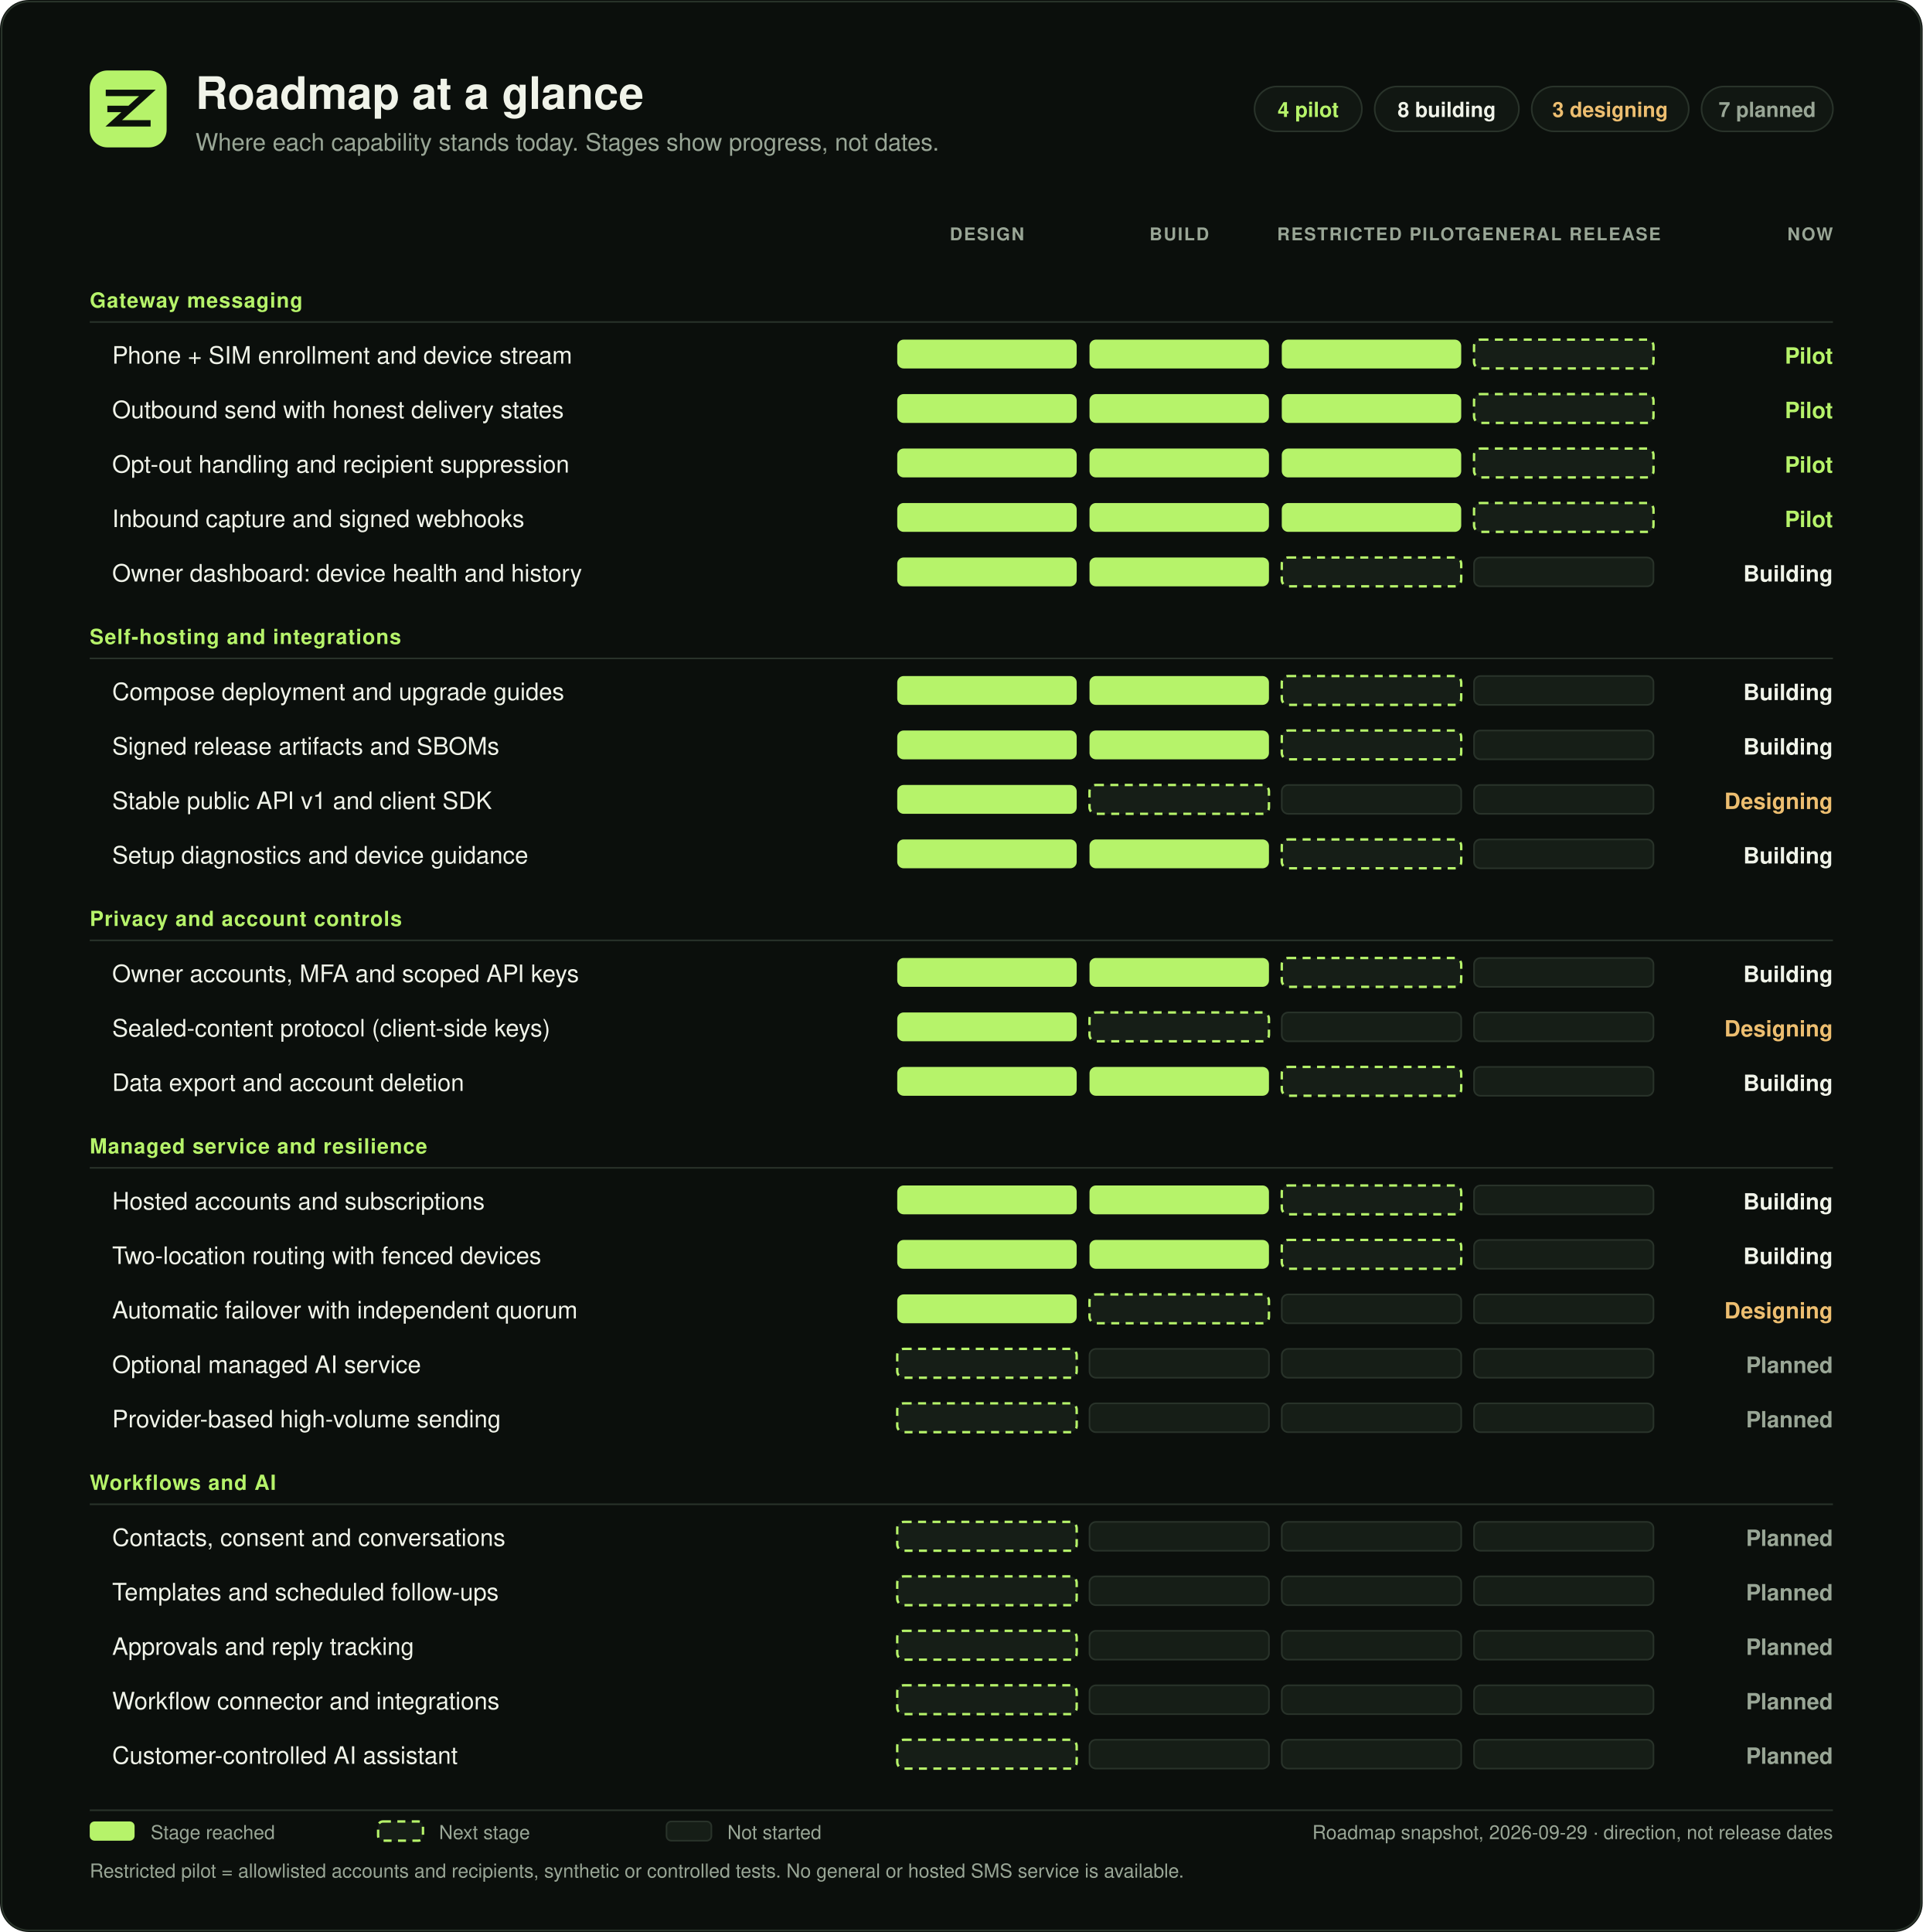
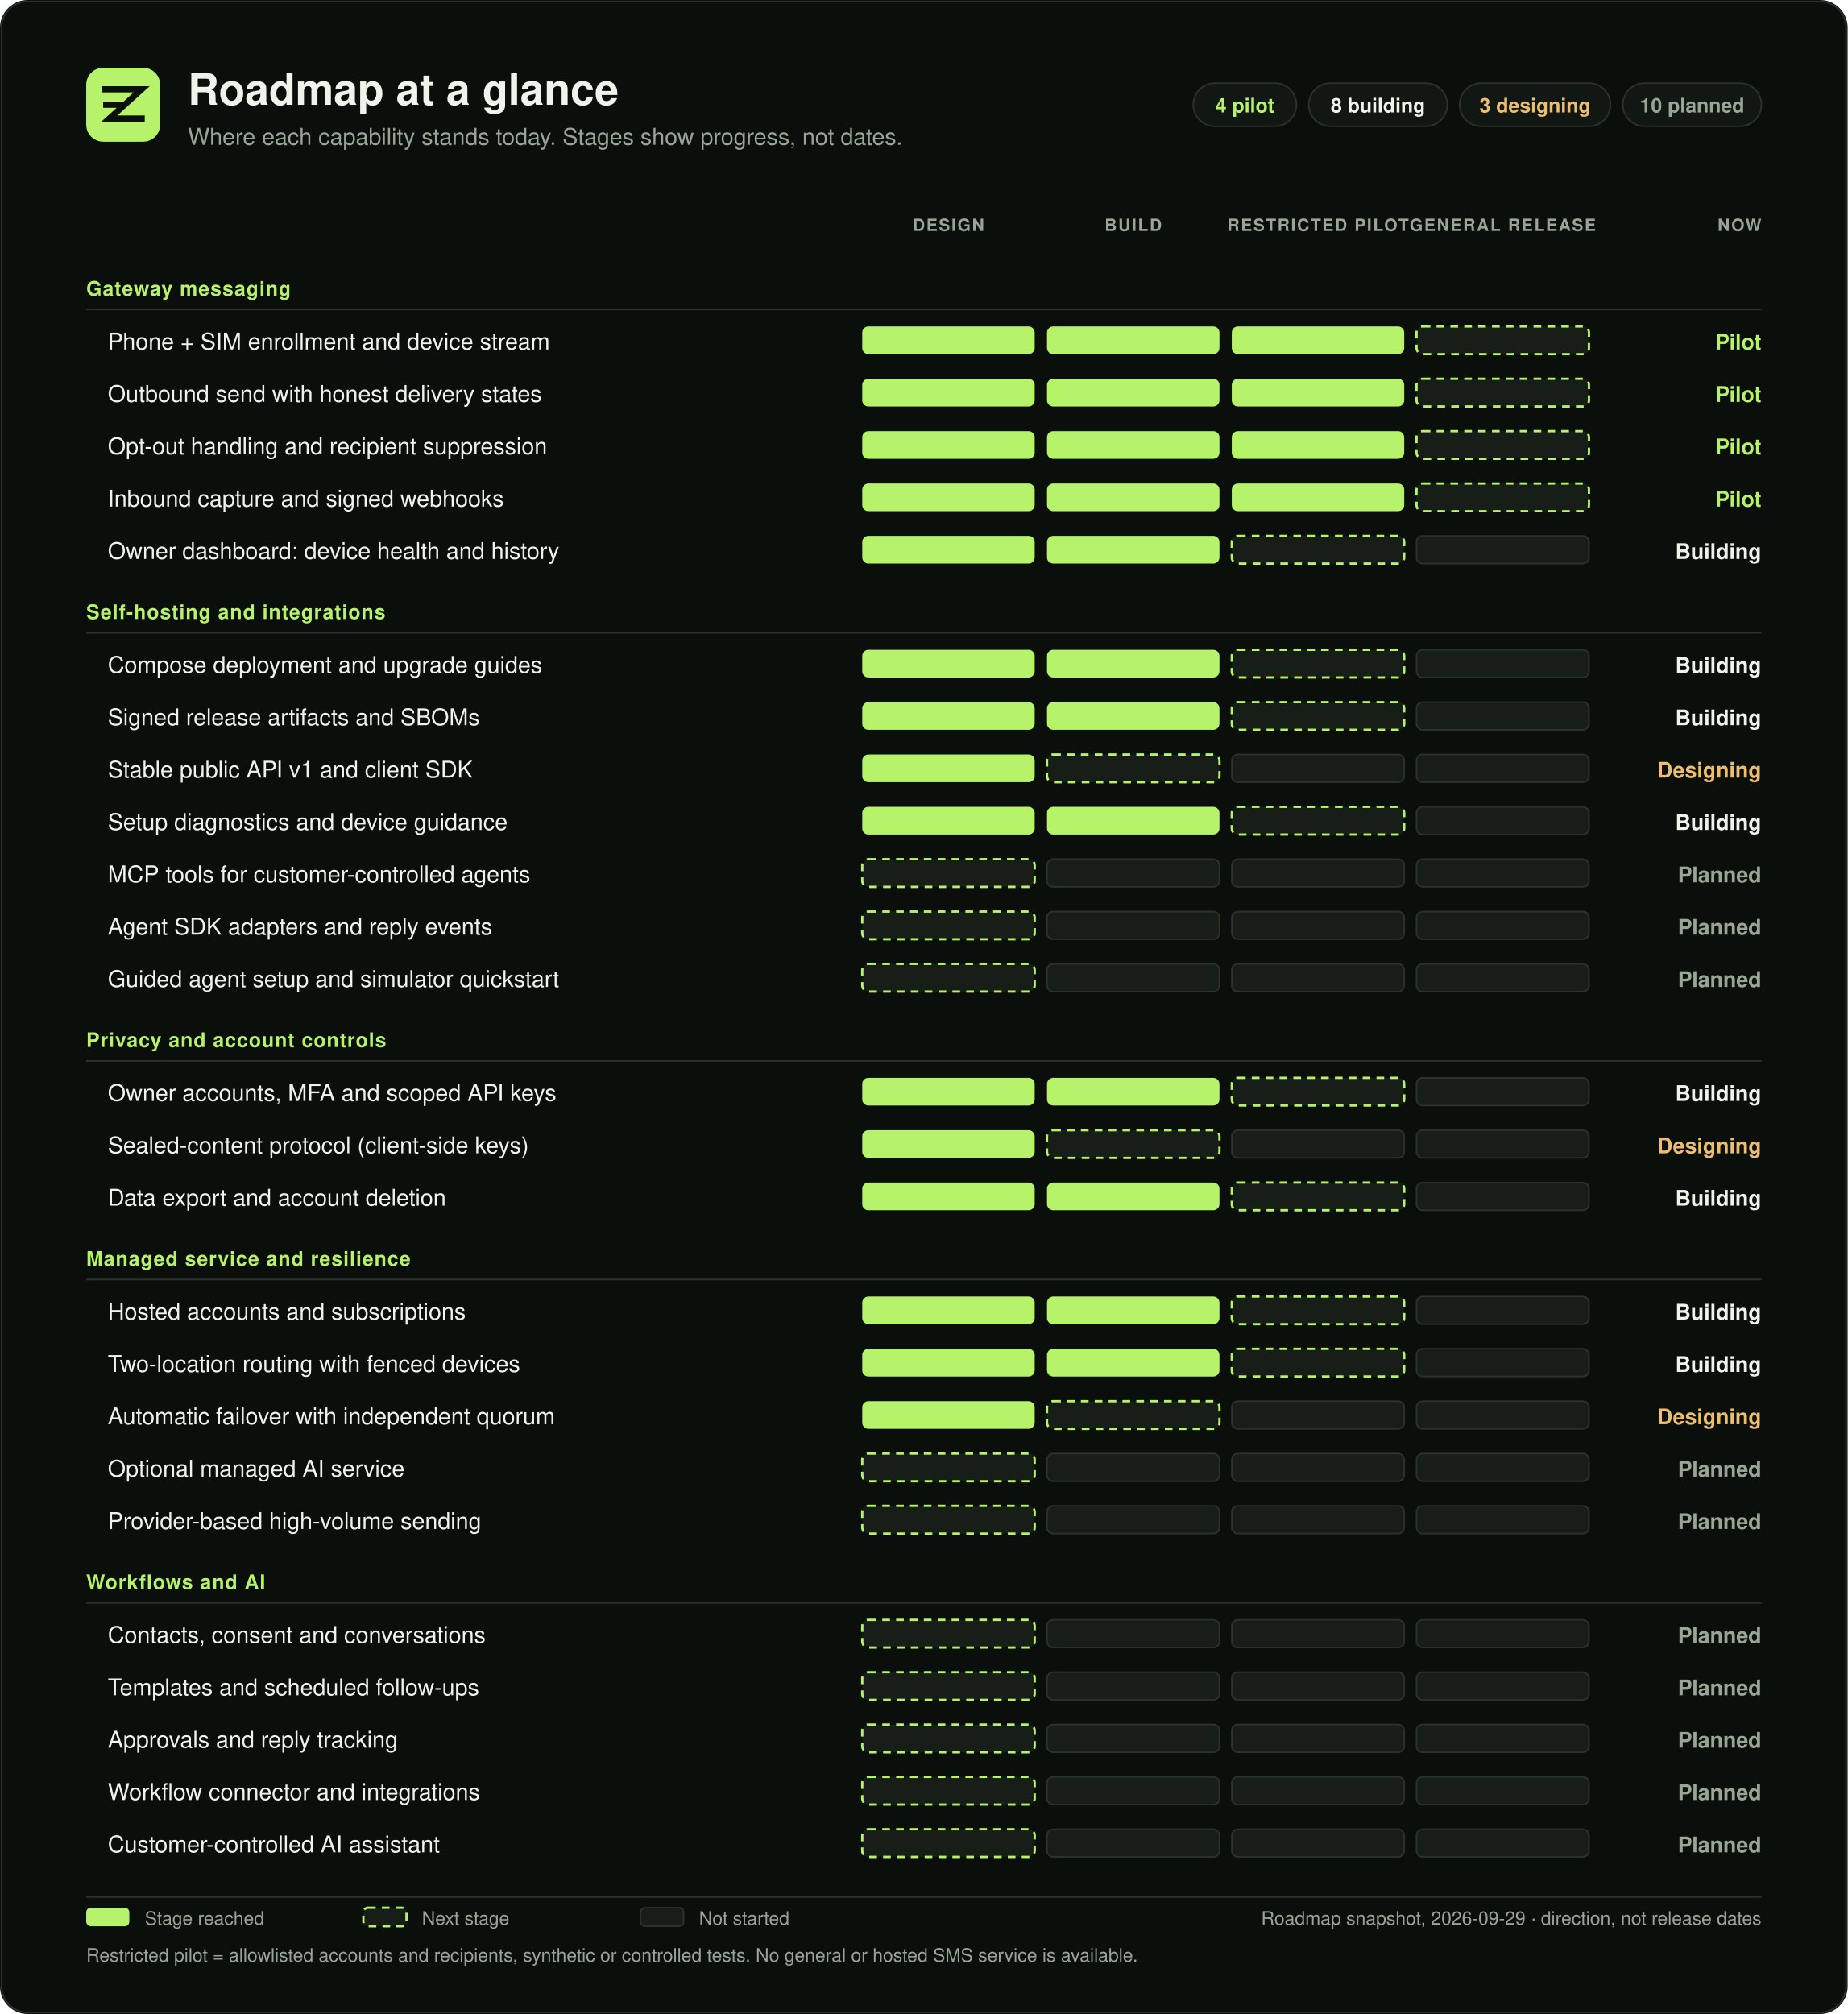
- <svg xmlns="http://www.w3.org/2000/svg" viewBox="0 0 1200 1206" width="1200" height="1206" role="img" aria-labelledby="t d">
+ <svg xmlns="http://www.w3.org/2000/svg" viewBox="0 0 1200 1308" width="1200" height="1308" role="img" aria-labelledby="t d">
  <style>
text{font-family:-apple-system,BlinkMacSystemFont,'Segoe UI',Helvetica,Arial,sans-serif}
.h1{font-size:28px;font-weight:700;fill:#f0f3e9}
.sub{font-size:15px;fill:#99a696}
.col{font-size:11px;font-weight:600;letter-spacing:.08em;fill:#99a696}
.track{font-size:13px;font-weight:700;letter-spacing:.04em;fill:#b6f36a}
.item{font-size:15px;fill:#f0f3e9}
.status{font-size:14px;font-weight:600}
.chip{font-size:13px}
.foot{font-size:12px;fill:#99a696}
.rule{stroke:#29332a;stroke-width:1}
.seg.on{fill:#b6f36a}
.seg.next{fill:#161e17;stroke:#b6f36a;stroke-width:1.5;stroke-dasharray:5 4}
.seg.off{fill:#161e17;stroke:#29332a;stroke-width:1}
</style>
-   <rect width="1200" height="1206" rx="18" fill="#0b0f0c" />
-   <rect x="1" y="1" width="1198" height="1204" rx="17" fill="none" stroke="#29332a" />
+   <rect width="1200" height="1308" rx="18" fill="#0b0f0c" />
+   <rect x="1" y="1" width="1198" height="1306" rx="17" fill="none" stroke="#29332a" />
  <g transform="translate(56 44)">
    <rect width="48" height="48" rx="11" fill="#b6f36a" />
    <path d="M12 14h24L15 33h21M13 24h9" fill="none" stroke="#0b100b" stroke-width="4" stroke-linecap="square" />
  </g>
  <text x="122" y="68" class="h1">Roadmap at a glance</text>
  <text x="122" y="94" class="sub">Where each capability stands today. Stages show progress, not dates.</text>
-   <rect x="1062" y="54" width="82" height="28" rx="14" fill="#111712" stroke="#29332a" />
-   <text x="1103" y="73" text-anchor="middle" class="status chip" fill="#99a696">7 planned</text>
-   <rect x="956" y="54" width="98" height="28" rx="14" fill="#111712" stroke="#29332a" />
-   <text x="1005" y="73" text-anchor="middle" class="status chip" fill="#edbe70">3 designing</text>
-   <rect x="858" y="54" width="90" height="28" rx="14" fill="#111712" stroke="#29332a" />
-   <text x="903" y="73" text-anchor="middle" class="status chip" fill="#f0f3e9">8 building</text>
-   <rect x="783" y="54" width="67" height="28" rx="14" fill="#111712" stroke="#29332a" />
-   <text x="816.5" y="73" text-anchor="middle" class="status chip" fill="#b6f36a">4 pilot</text>
+   <rect x="1054" y="54" width="90" height="28" rx="14" fill="#111712" stroke="#29332a" />
+   <text x="1099" y="73" text-anchor="middle" class="status chip" fill="#99a696">10 planned</text>
+   <rect x="948" y="54" width="98" height="28" rx="14" fill="#111712" stroke="#29332a" />
+   <text x="997" y="73" text-anchor="middle" class="status chip" fill="#edbe70">3 designing</text>
+   <rect x="850" y="54" width="90" height="28" rx="14" fill="#111712" stroke="#29332a" />
+   <text x="895" y="73" text-anchor="middle" class="status chip" fill="#f0f3e9">8 building</text>
+   <rect x="775" y="54" width="67" height="28" rx="14" fill="#111712" stroke="#29332a" />
+   <text x="808.5" y="73" text-anchor="middle" class="status chip" fill="#b6f36a">4 pilot</text>
  <text x="616" y="150" text-anchor="middle" class="col">DESIGN</text>
  <text x="736" y="150" text-anchor="middle" class="col">BUILD</text>
  <text x="856" y="150" text-anchor="middle" class="col">RESTRICTED PILOT</text>
  <text x="976" y="150" text-anchor="middle" class="col">GENERAL RELEASE</text>
  <text x="1144" y="150" text-anchor="end" class="col">NOW</text>
  <text x="56" y="192" class="track">Gateway messaging</text>
  <line x1="56" y1="201" x2="1144" y2="201" class="rule" />
  <text x="70" y="227" class="item">Phone + SIM enrollment and device stream</text>
  <rect x="560" y="212" width="112" height="18" rx="4" class="seg on" />
  <rect x="680" y="212" width="112" height="18" rx="4" class="seg on" />
  <rect x="800" y="212" width="112" height="18" rx="4" class="seg on" />
  <rect x="920" y="212" width="112" height="18" rx="4" class="seg next" />
  <text x="1144" y="227" text-anchor="end" class="status" fill="#b6f36a">Pilot</text>
  <text x="70" y="261" class="item">Outbound send with honest delivery states</text>
  <rect x="560" y="246" width="112" height="18" rx="4" class="seg on" />
  <rect x="680" y="246" width="112" height="18" rx="4" class="seg on" />
  <rect x="800" y="246" width="112" height="18" rx="4" class="seg on" />
  <rect x="920" y="246" width="112" height="18" rx="4" class="seg next" />
  <text x="1144" y="261" text-anchor="end" class="status" fill="#b6f36a">Pilot</text>
  <text x="70" y="295" class="item">Opt-out handling and recipient suppression</text>
  <rect x="560" y="280" width="112" height="18" rx="4" class="seg on" />
  <rect x="680" y="280" width="112" height="18" rx="4" class="seg on" />
  <rect x="800" y="280" width="112" height="18" rx="4" class="seg on" />
  <rect x="920" y="280" width="112" height="18" rx="4" class="seg next" />
  <text x="1144" y="295" text-anchor="end" class="status" fill="#b6f36a">Pilot</text>
  <text x="70" y="329" class="item">Inbound capture and signed webhooks</text>
  <rect x="560" y="314" width="112" height="18" rx="4" class="seg on" />
  <rect x="680" y="314" width="112" height="18" rx="4" class="seg on" />
  <rect x="800" y="314" width="112" height="18" rx="4" class="seg on" />
  <rect x="920" y="314" width="112" height="18" rx="4" class="seg next" />
  <text x="1144" y="329" text-anchor="end" class="status" fill="#b6f36a">Pilot</text>
  <text x="70" y="363" class="item">Owner dashboard: device health and history</text>
  <rect x="560" y="348" width="112" height="18" rx="4" class="seg on" />
  <rect x="680" y="348" width="112" height="18" rx="4" class="seg on" />
  <rect x="800" y="348" width="112" height="18" rx="4" class="seg next" />
  <rect x="920" y="348" width="112" height="18" rx="4" class="seg off" />
  <text x="1144" y="363" text-anchor="end" class="status" fill="#f0f3e9">Building</text>
  <text x="56" y="402" class="track">Self-hosting and integrations</text>
  <line x1="56" y1="411" x2="1144" y2="411" class="rule" />
  <text x="70" y="437" class="item">Compose deployment and upgrade guides</text>
  <rect x="560" y="422" width="112" height="18" rx="4" class="seg on" />
  <rect x="680" y="422" width="112" height="18" rx="4" class="seg on" />
  <rect x="800" y="422" width="112" height="18" rx="4" class="seg next" />
  <rect x="920" y="422" width="112" height="18" rx="4" class="seg off" />
  <text x="1144" y="437" text-anchor="end" class="status" fill="#f0f3e9">Building</text>
  <text x="70" y="471" class="item">Signed release artifacts and SBOMs</text>
  <rect x="560" y="456" width="112" height="18" rx="4" class="seg on" />
  <rect x="680" y="456" width="112" height="18" rx="4" class="seg on" />
  <rect x="800" y="456" width="112" height="18" rx="4" class="seg next" />
  <rect x="920" y="456" width="112" height="18" rx="4" class="seg off" />
  <text x="1144" y="471" text-anchor="end" class="status" fill="#f0f3e9">Building</text>
  <text x="70" y="505" class="item">Stable public API v1 and client SDK</text>
  <rect x="560" y="490" width="112" height="18" rx="4" class="seg on" />
  <rect x="680" y="490" width="112" height="18" rx="4" class="seg next" />
  <rect x="800" y="490" width="112" height="18" rx="4" class="seg off" />
  <rect x="920" y="490" width="112" height="18" rx="4" class="seg off" />
  <text x="1144" y="505" text-anchor="end" class="status" fill="#edbe70">Designing</text>
  <text x="70" y="539" class="item">Setup diagnostics and device guidance</text>
  <rect x="560" y="524" width="112" height="18" rx="4" class="seg on" />
  <rect x="680" y="524" width="112" height="18" rx="4" class="seg on" />
  <rect x="800" y="524" width="112" height="18" rx="4" class="seg next" />
  <rect x="920" y="524" width="112" height="18" rx="4" class="seg off" />
  <text x="1144" y="539" text-anchor="end" class="status" fill="#f0f3e9">Building</text>
-   <text x="56" y="578" class="track">Privacy and account controls</text>
-   <line x1="56" y1="587" x2="1144" y2="587" class="rule" />
-   <text x="70" y="613" class="item">Owner accounts, MFA and scoped API keys</text>
-   <rect x="560" y="598" width="112" height="18" rx="4" class="seg on" />
-   <rect x="680" y="598" width="112" height="18" rx="4" class="seg on" />
-   <rect x="800" y="598" width="112" height="18" rx="4" class="seg next" />
-   <rect x="920" y="598" width="112" height="18" rx="4" class="seg off" />
-   <text x="1144" y="613" text-anchor="end" class="status" fill="#f0f3e9">Building</text>
-   <text x="70" y="647" class="item">Sealed-content protocol (client-side keys)</text>
-   <rect x="560" y="632" width="112" height="18" rx="4" class="seg on" />
-   <rect x="680" y="632" width="112" height="18" rx="4" class="seg next" />
-   <rect x="800" y="632" width="112" height="18" rx="4" class="seg off" />
-   <rect x="920" y="632" width="112" height="18" rx="4" class="seg off" />
-   <text x="1144" y="647" text-anchor="end" class="status" fill="#edbe70">Designing</text>
-   <text x="70" y="681" class="item">Data export and account deletion</text>
-   <rect x="560" y="666" width="112" height="18" rx="4" class="seg on" />
-   <rect x="680" y="666" width="112" height="18" rx="4" class="seg on" />
-   <rect x="800" y="666" width="112" height="18" rx="4" class="seg next" />
-   <rect x="920" y="666" width="112" height="18" rx="4" class="seg off" />
-   <text x="1144" y="681" text-anchor="end" class="status" fill="#f0f3e9">Building</text>
-   <text x="56" y="720" class="track">Managed service and resilience</text>
-   <line x1="56" y1="729" x2="1144" y2="729" class="rule" />
-   <text x="70" y="755" class="item">Hosted accounts and subscriptions</text>
-   <rect x="560" y="740" width="112" height="18" rx="4" class="seg on" />
-   <rect x="680" y="740" width="112" height="18" rx="4" class="seg on" />
-   <rect x="800" y="740" width="112" height="18" rx="4" class="seg next" />
-   <rect x="920" y="740" width="112" height="18" rx="4" class="seg off" />
-   <text x="1144" y="755" text-anchor="end" class="status" fill="#f0f3e9">Building</text>
-   <text x="70" y="789" class="item">Two-location routing with fenced devices</text>
-   <rect x="560" y="774" width="112" height="18" rx="4" class="seg on" />
-   <rect x="680" y="774" width="112" height="18" rx="4" class="seg on" />
-   <rect x="800" y="774" width="112" height="18" rx="4" class="seg next" />
-   <rect x="920" y="774" width="112" height="18" rx="4" class="seg off" />
-   <text x="1144" y="789" text-anchor="end" class="status" fill="#f0f3e9">Building</text>
-   <text x="70" y="823" class="item">Automatic failover with independent quorum</text>
-   <rect x="560" y="808" width="112" height="18" rx="4" class="seg on" />
-   <rect x="680" y="808" width="112" height="18" rx="4" class="seg next" />
-   <rect x="800" y="808" width="112" height="18" rx="4" class="seg off" />
-   <rect x="920" y="808" width="112" height="18" rx="4" class="seg off" />
-   <text x="1144" y="823" text-anchor="end" class="status" fill="#edbe70">Designing</text>
-   <text x="70" y="857" class="item">Optional managed AI service</text>
-   <rect x="560" y="842" width="112" height="18" rx="4" class="seg next" />
-   <rect x="680" y="842" width="112" height="18" rx="4" class="seg off" />
-   <rect x="800" y="842" width="112" height="18" rx="4" class="seg off" />
+   <text x="70" y="573" class="item">MCP tools for customer-controlled agents</text>
+   <rect x="560" y="558" width="112" height="18" rx="4" class="seg next" />
+   <rect x="680" y="558" width="112" height="18" rx="4" class="seg off" />
+   <rect x="800" y="558" width="112" height="18" rx="4" class="seg off" />
+   <rect x="920" y="558" width="112" height="18" rx="4" class="seg off" />
+   <text x="1144" y="573" text-anchor="end" class="status" fill="#99a696">Planned</text>
+   <text x="70" y="607" class="item">Agent SDK adapters and reply events</text>
+   <rect x="560" y="592" width="112" height="18" rx="4" class="seg next" />
+   <rect x="680" y="592" width="112" height="18" rx="4" class="seg off" />
+   <rect x="800" y="592" width="112" height="18" rx="4" class="seg off" />
+   <rect x="920" y="592" width="112" height="18" rx="4" class="seg off" />
+   <text x="1144" y="607" text-anchor="end" class="status" fill="#99a696">Planned</text>
+   <text x="70" y="641" class="item">Guided agent setup and simulator quickstart</text>
+   <rect x="560" y="626" width="112" height="18" rx="4" class="seg next" />
+   <rect x="680" y="626" width="112" height="18" rx="4" class="seg off" />
+   <rect x="800" y="626" width="112" height="18" rx="4" class="seg off" />
+   <rect x="920" y="626" width="112" height="18" rx="4" class="seg off" />
+   <text x="1144" y="641" text-anchor="end" class="status" fill="#99a696">Planned</text>
+   <text x="56" y="680" class="track">Privacy and account controls</text>
+   <line x1="56" y1="689" x2="1144" y2="689" class="rule" />
+   <text x="70" y="715" class="item">Owner accounts, MFA and scoped API keys</text>
+   <rect x="560" y="700" width="112" height="18" rx="4" class="seg on" />
+   <rect x="680" y="700" width="112" height="18" rx="4" class="seg on" />
+   <rect x="800" y="700" width="112" height="18" rx="4" class="seg next" />
+   <rect x="920" y="700" width="112" height="18" rx="4" class="seg off" />
+   <text x="1144" y="715" text-anchor="end" class="status" fill="#f0f3e9">Building</text>
+   <text x="70" y="749" class="item">Sealed-content protocol (client-side keys)</text>
+   <rect x="560" y="734" width="112" height="18" rx="4" class="seg on" />
+   <rect x="680" y="734" width="112" height="18" rx="4" class="seg next" />
+   <rect x="800" y="734" width="112" height="18" rx="4" class="seg off" />
+   <rect x="920" y="734" width="112" height="18" rx="4" class="seg off" />
+   <text x="1144" y="749" text-anchor="end" class="status" fill="#edbe70">Designing</text>
+   <text x="70" y="783" class="item">Data export and account deletion</text>
+   <rect x="560" y="768" width="112" height="18" rx="4" class="seg on" />
+   <rect x="680" y="768" width="112" height="18" rx="4" class="seg on" />
+   <rect x="800" y="768" width="112" height="18" rx="4" class="seg next" />
+   <rect x="920" y="768" width="112" height="18" rx="4" class="seg off" />
+   <text x="1144" y="783" text-anchor="end" class="status" fill="#f0f3e9">Building</text>
+   <text x="56" y="822" class="track">Managed service and resilience</text>
+   <line x1="56" y1="831" x2="1144" y2="831" class="rule" />
+   <text x="70" y="857" class="item">Hosted accounts and subscriptions</text>
+   <rect x="560" y="842" width="112" height="18" rx="4" class="seg on" />
+   <rect x="680" y="842" width="112" height="18" rx="4" class="seg on" />
+   <rect x="800" y="842" width="112" height="18" rx="4" class="seg next" />
  <rect x="920" y="842" width="112" height="18" rx="4" class="seg off" />
-   <text x="1144" y="857" text-anchor="end" class="status" fill="#99a696">Planned</text>
-   <text x="70" y="891" class="item">Provider-based high-volume sending</text>
-   <rect x="560" y="876" width="112" height="18" rx="4" class="seg next" />
-   <rect x="680" y="876" width="112" height="18" rx="4" class="seg off" />
-   <rect x="800" y="876" width="112" height="18" rx="4" class="seg off" />
+   <text x="1144" y="857" text-anchor="end" class="status" fill="#f0f3e9">Building</text>
+   <text x="70" y="891" class="item">Two-location routing with fenced devices</text>
+   <rect x="560" y="876" width="112" height="18" rx="4" class="seg on" />
+   <rect x="680" y="876" width="112" height="18" rx="4" class="seg on" />
+   <rect x="800" y="876" width="112" height="18" rx="4" class="seg next" />
  <rect x="920" y="876" width="112" height="18" rx="4" class="seg off" />
-   <text x="1144" y="891" text-anchor="end" class="status" fill="#99a696">Planned</text>
-   <text x="56" y="930" class="track">Workflows and AI</text>
-   <line x1="56" y1="939" x2="1144" y2="939" class="rule" />
-   <text x="70" y="965" class="item">Contacts, consent and conversations</text>
-   <rect x="560" y="950" width="112" height="18" rx="4" class="seg next" />
-   <rect x="680" y="950" width="112" height="18" rx="4" class="seg off" />
-   <rect x="800" y="950" width="112" height="18" rx="4" class="seg off" />
-   <rect x="920" y="950" width="112" height="18" rx="4" class="seg off" />
-   <text x="1144" y="965" text-anchor="end" class="status" fill="#99a696">Planned</text>
-   <text x="70" y="999" class="item">Templates and scheduled follow-ups</text>
-   <rect x="560" y="984" width="112" height="18" rx="4" class="seg next" />
-   <rect x="680" y="984" width="112" height="18" rx="4" class="seg off" />
-   <rect x="800" y="984" width="112" height="18" rx="4" class="seg off" />
-   <rect x="920" y="984" width="112" height="18" rx="4" class="seg off" />
-   <text x="1144" y="999" text-anchor="end" class="status" fill="#99a696">Planned</text>
-   <text x="70" y="1033" class="item">Approvals and reply tracking</text>
-   <rect x="560" y="1018" width="112" height="18" rx="4" class="seg next" />
-   <rect x="680" y="1018" width="112" height="18" rx="4" class="seg off" />
-   <rect x="800" y="1018" width="112" height="18" rx="4" class="seg off" />
-   <rect x="920" y="1018" width="112" height="18" rx="4" class="seg off" />
-   <text x="1144" y="1033" text-anchor="end" class="status" fill="#99a696">Planned</text>
-   <text x="70" y="1067" class="item">Workflow connector and integrations</text>
+   <text x="1144" y="891" text-anchor="end" class="status" fill="#f0f3e9">Building</text>
+   <text x="70" y="925" class="item">Automatic failover with independent quorum</text>
+   <rect x="560" y="910" width="112" height="18" rx="4" class="seg on" />
+   <rect x="680" y="910" width="112" height="18" rx="4" class="seg next" />
+   <rect x="800" y="910" width="112" height="18" rx="4" class="seg off" />
+   <rect x="920" y="910" width="112" height="18" rx="4" class="seg off" />
+   <text x="1144" y="925" text-anchor="end" class="status" fill="#edbe70">Designing</text>
+   <text x="70" y="959" class="item">Optional managed AI service</text>
+   <rect x="560" y="944" width="112" height="18" rx="4" class="seg next" />
+   <rect x="680" y="944" width="112" height="18" rx="4" class="seg off" />
+   <rect x="800" y="944" width="112" height="18" rx="4" class="seg off" />
+   <rect x="920" y="944" width="112" height="18" rx="4" class="seg off" />
+   <text x="1144" y="959" text-anchor="end" class="status" fill="#99a696">Planned</text>
+   <text x="70" y="993" class="item">Provider-based high-volume sending</text>
+   <rect x="560" y="978" width="112" height="18" rx="4" class="seg next" />
+   <rect x="680" y="978" width="112" height="18" rx="4" class="seg off" />
+   <rect x="800" y="978" width="112" height="18" rx="4" class="seg off" />
+   <rect x="920" y="978" width="112" height="18" rx="4" class="seg off" />
+   <text x="1144" y="993" text-anchor="end" class="status" fill="#99a696">Planned</text>
+   <text x="56" y="1032" class="track">Workflows and AI</text>
+   <line x1="56" y1="1041" x2="1144" y2="1041" class="rule" />
+   <text x="70" y="1067" class="item">Contacts, consent and conversations</text>
  <rect x="560" y="1052" width="112" height="18" rx="4" class="seg next" />
  <rect x="680" y="1052" width="112" height="18" rx="4" class="seg off" />
  <rect x="800" y="1052" width="112" height="18" rx="4" class="seg off" />
  <rect x="920" y="1052" width="112" height="18" rx="4" class="seg off" />
  <text x="1144" y="1067" text-anchor="end" class="status" fill="#99a696">Planned</text>
-   <text x="70" y="1101" class="item">Customer-controlled AI assistant</text>
+   <text x="70" y="1101" class="item">Templates and scheduled follow-ups</text>
  <rect x="560" y="1086" width="112" height="18" rx="4" class="seg next" />
  <rect x="680" y="1086" width="112" height="18" rx="4" class="seg off" />
  <rect x="800" y="1086" width="112" height="18" rx="4" class="seg off" />
  <rect x="920" y="1086" width="112" height="18" rx="4" class="seg off" />
  <text x="1144" y="1101" text-anchor="end" class="status" fill="#99a696">Planned</text>
-   <line x1="56" y1="1130" x2="1144" y2="1130" class="rule" />
-   <rect x="56" y="1137" width="28" height="12" rx="3" class="seg on" />
-   <text x="94" y="1148" class="foot">Stage reached</text>
-   <rect x="236" y="1137" width="28" height="12" rx="3" class="seg next" />
-   <text x="274" y="1148" class="foot">Next stage</text>
-   <rect x="416" y="1137" width="28" height="12" rx="3" class="seg off" />
-   <text x="454" y="1148" class="foot">Not started</text>
-   <text x="1144" y="1148" text-anchor="end" class="foot">Roadmap snapshot, 2026-09-29 · direction, not release dates</text>
-   <text x="56" y="1172" class="foot">Restricted pilot = allowlisted accounts and recipients, synthetic or controlled tests. No general or hosted SMS service is available.</text>
+   <text x="70" y="1135" class="item">Approvals and reply tracking</text>
+   <rect x="560" y="1120" width="112" height="18" rx="4" class="seg next" />
+   <rect x="680" y="1120" width="112" height="18" rx="4" class="seg off" />
+   <rect x="800" y="1120" width="112" height="18" rx="4" class="seg off" />
+   <rect x="920" y="1120" width="112" height="18" rx="4" class="seg off" />
+   <text x="1144" y="1135" text-anchor="end" class="status" fill="#99a696">Planned</text>
+   <text x="70" y="1169" class="item">Workflow connector and integrations</text>
+   <rect x="560" y="1154" width="112" height="18" rx="4" class="seg next" />
+   <rect x="680" y="1154" width="112" height="18" rx="4" class="seg off" />
+   <rect x="800" y="1154" width="112" height="18" rx="4" class="seg off" />
+   <rect x="920" y="1154" width="112" height="18" rx="4" class="seg off" />
+   <text x="1144" y="1169" text-anchor="end" class="status" fill="#99a696">Planned</text>
+   <text x="70" y="1203" class="item">Customer-controlled AI assistant</text>
+   <rect x="560" y="1188" width="112" height="18" rx="4" class="seg next" />
+   <rect x="680" y="1188" width="112" height="18" rx="4" class="seg off" />
+   <rect x="800" y="1188" width="112" height="18" rx="4" class="seg off" />
+   <rect x="920" y="1188" width="112" height="18" rx="4" class="seg off" />
+   <text x="1144" y="1203" text-anchor="end" class="status" fill="#99a696">Planned</text>
+   <line x1="56" y1="1232" x2="1144" y2="1232" class="rule" />
+   <rect x="56" y="1239" width="28" height="12" rx="3" class="seg on" />
+   <text x="94" y="1250" class="foot">Stage reached</text>
+   <rect x="236" y="1239" width="28" height="12" rx="3" class="seg next" />
+   <text x="274" y="1250" class="foot">Next stage</text>
+   <rect x="416" y="1239" width="28" height="12" rx="3" class="seg off" />
+   <text x="454" y="1250" class="foot">Not started</text>
+   <text x="1144" y="1250" text-anchor="end" class="foot">Roadmap snapshot, 2026-09-29 · direction, not release dates</text>
+   <text x="56" y="1274" class="foot">Restricted pilot = allowlisted accounts and recipients, synthetic or controlled tests. No general or hosted SMS service is available.</text>
</svg>
